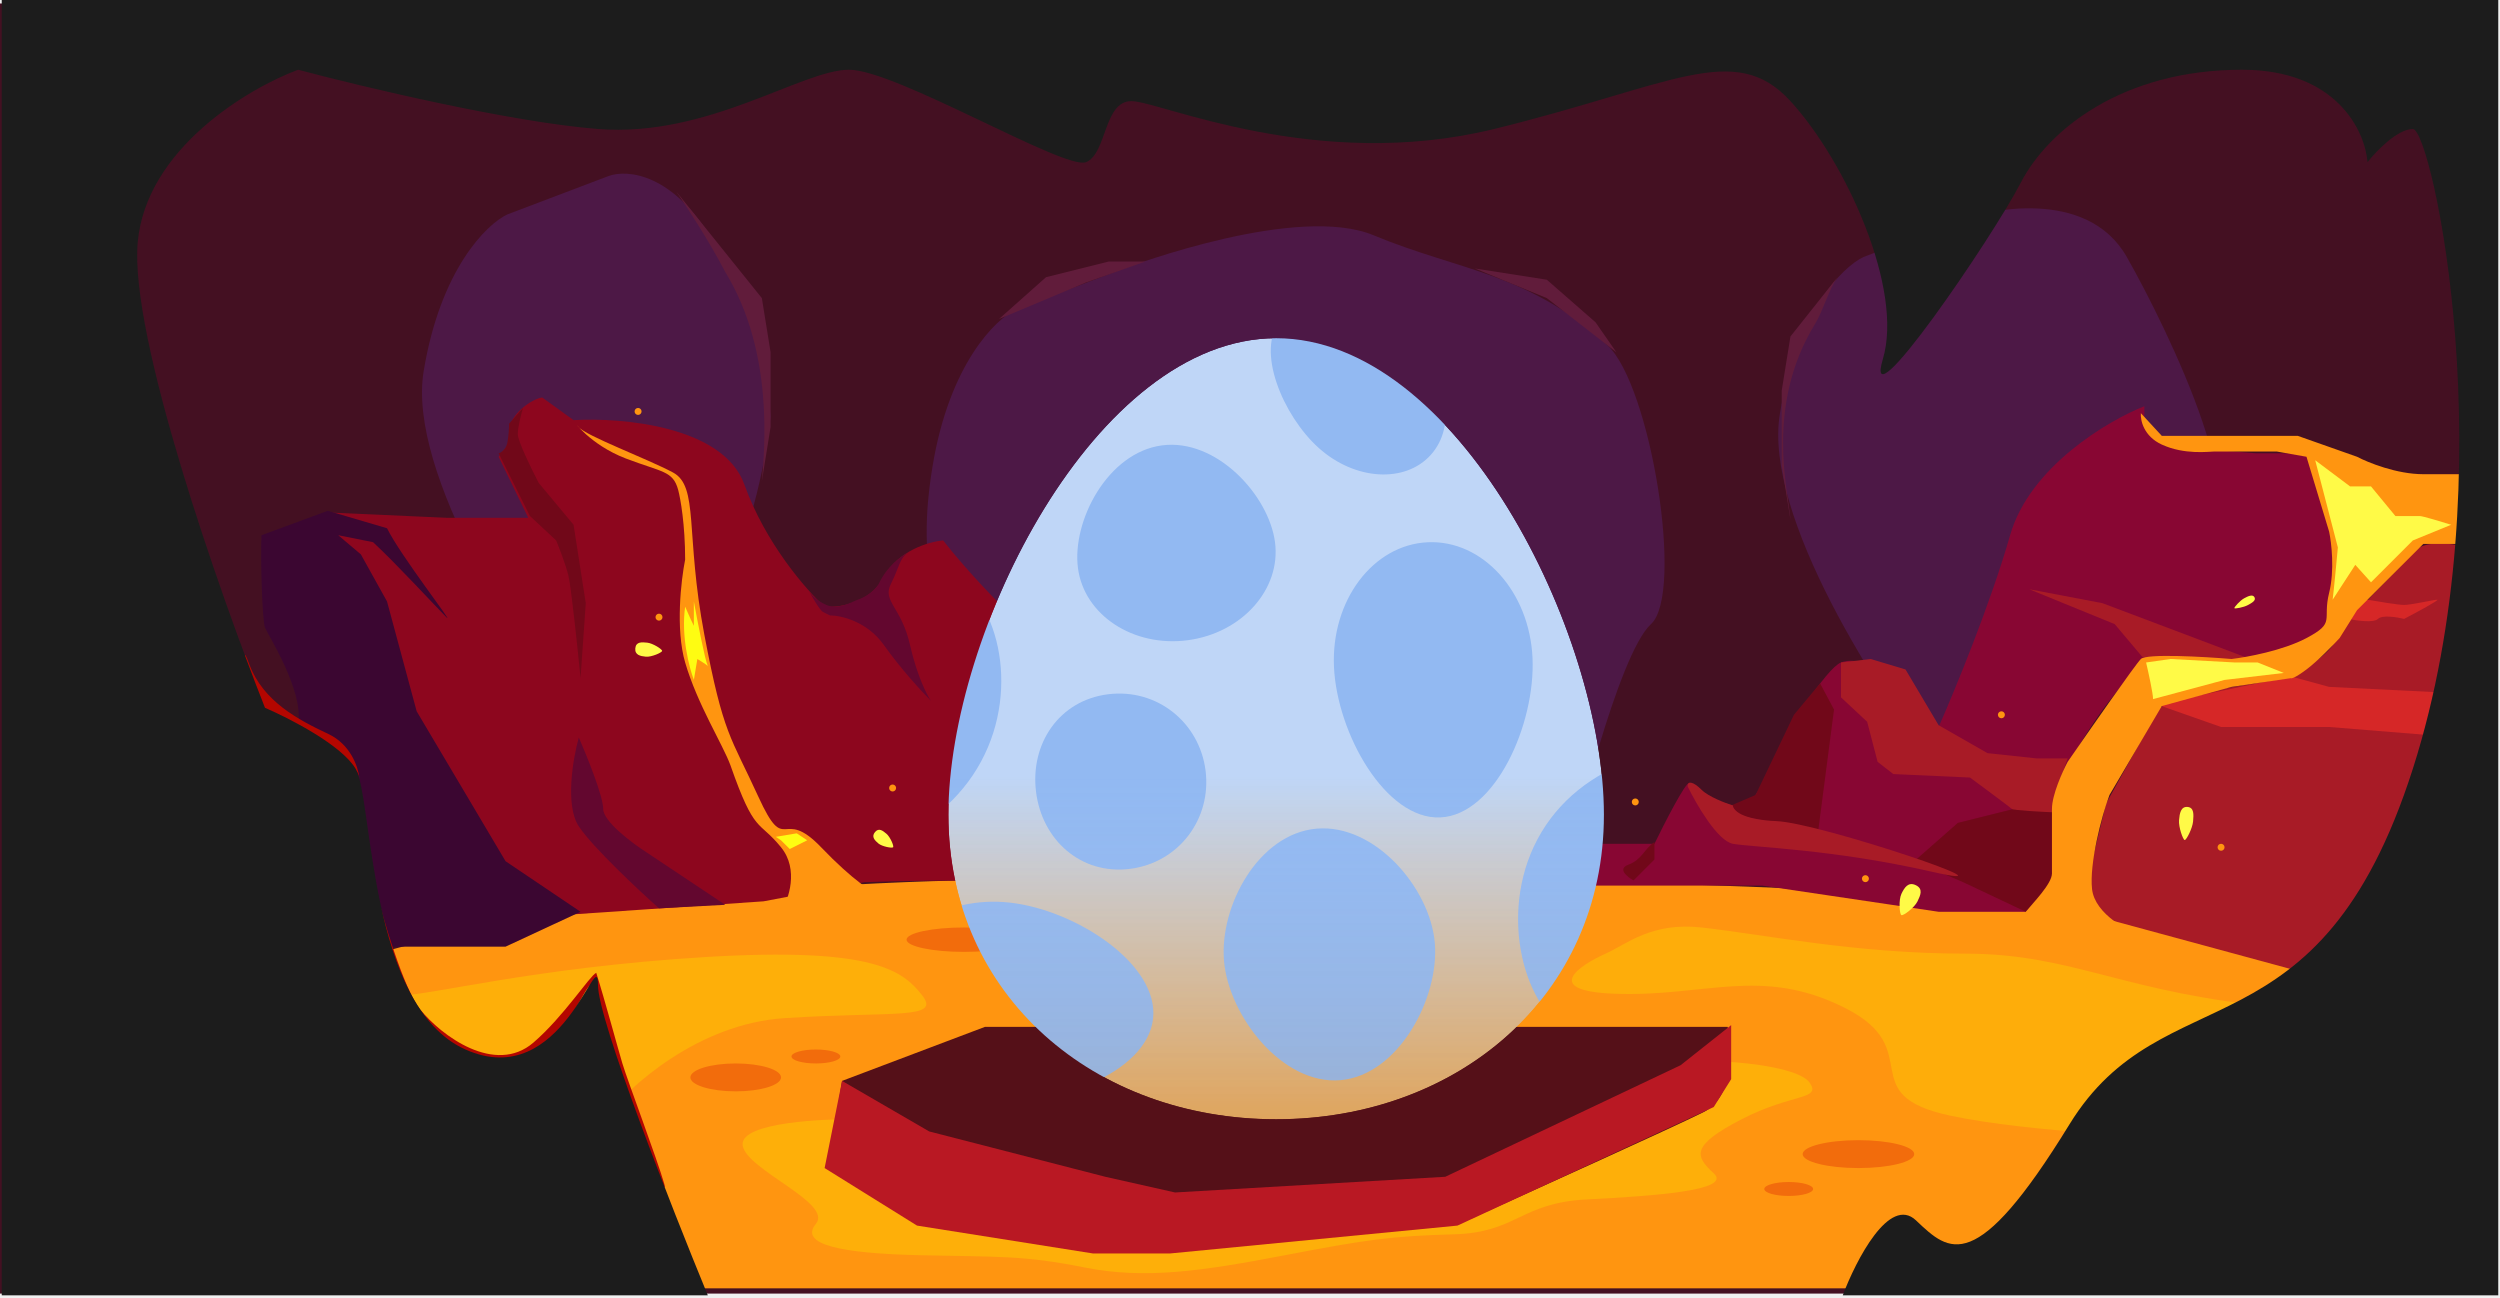
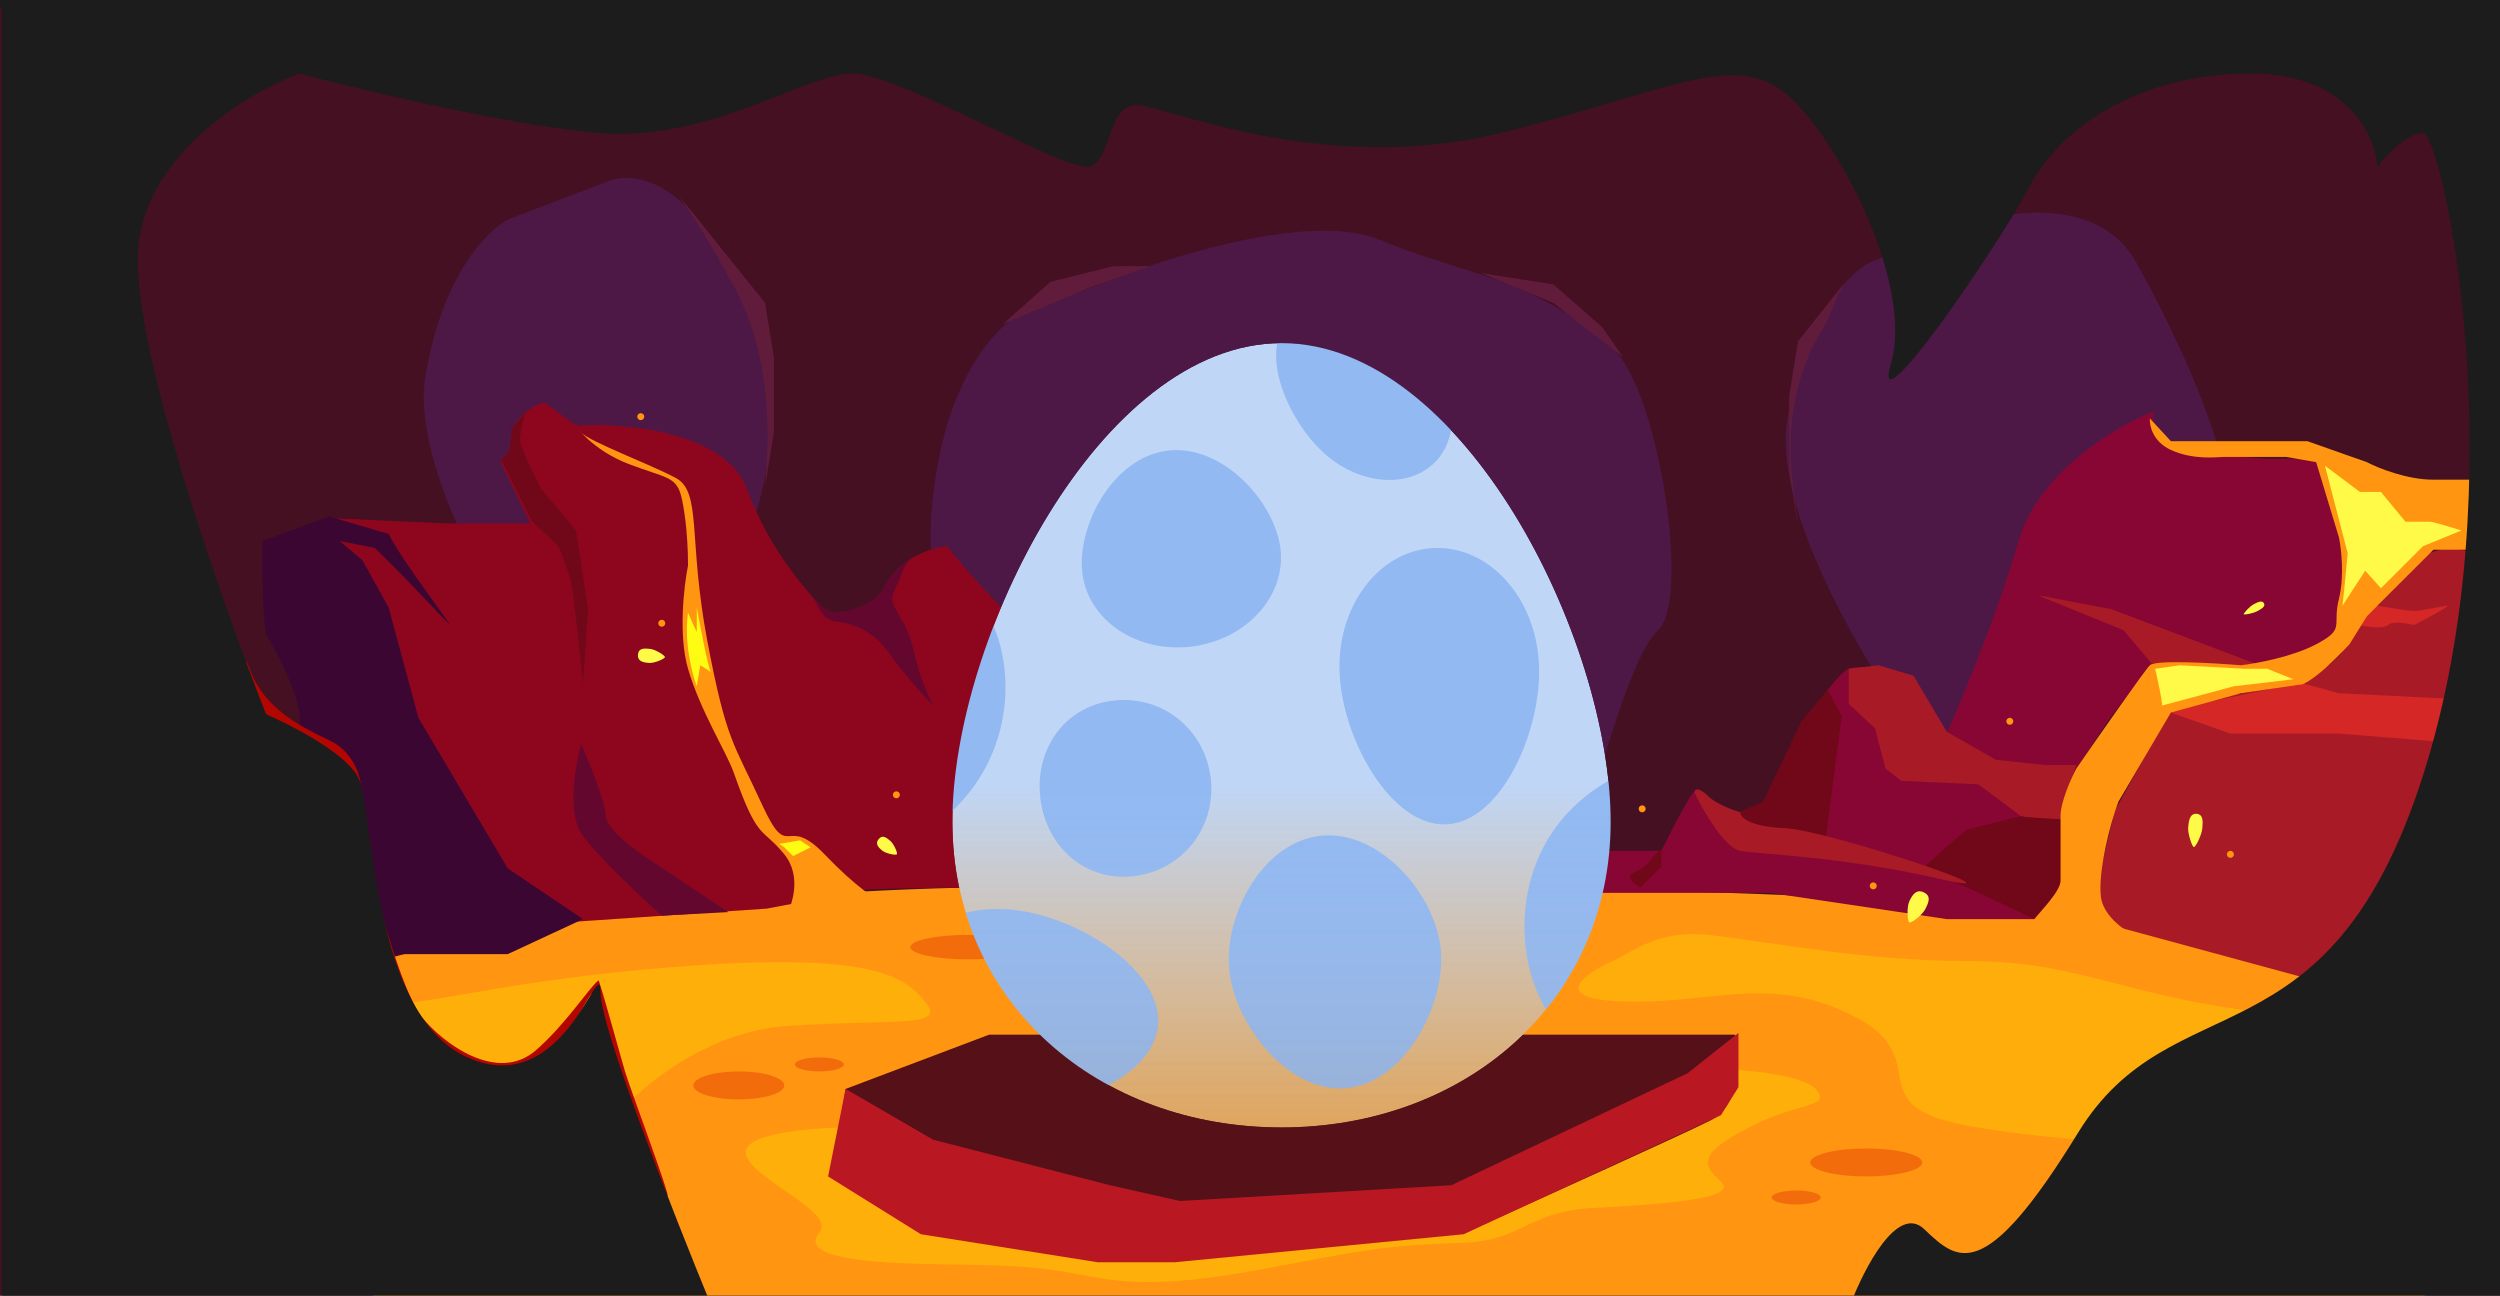
- <svg xmlns="http://www.w3.org/2000/svg" width="717" height="372" viewBox="0 0 717 372" fill="none">
-   <rect width="716.09" height="370" transform="translate(0 1)" fill="#441022" />
-   <path d="M275.5 252.5C189.1 254.5 126.833 267.667 106.5 274V369.5H692.5V286.5C686.333 282.333 662.6 271.9 617 263.5C560 253 383.5 250 275.5 252.5Z" fill="#FF9510" />
-   <ellipse cx="276.5" cy="269.5" rx="16.5" ry="3.5" fill="#F26C0C" />
-   <path d="M225 292C200.2 293.6 180.333 311.667 173.5 320.5C155.667 317.334 119.7 310.8 118.5 310C117 309 105.5 285.5 114.5 285.5C123.5 285.5 153 277.5 202 274.5C251 271.5 259 278.5 264.5 285.5C270 292.5 256 290 225 292Z" fill="#FEAF09" />
-   <path d="M213 328.5C212 321.5 239 321 242.5 321V328.5C255.333 332.833 283.1 342 291.5 344C299.9 346 358 347.167 386 347.5L495 304.5C501.834 304.833 516.2 306.5 519 310.5C522.5 315.5 514 313.5 499.5 321C485 328.5 486 331.5 491.5 336.5C497 341.5 474 343 455 344C436 345 435 353.5 417 354C399 354.5 392 355.5 368.5 360C345 364.5 328.5 367 311 363.5C293.5 360 286.5 360.5 264 360C241.5 359.5 229 357 234 351C239 345 214 335.5 213 328.5Z" fill="#FEAF09" />
-   <path d="M320.466 77.699C325.799 75.699 372.335 58.479 394 67.498C418.5 77.698 438.5 78.199 461 99C473.44 110.501 483.1 170.2 473.5 179C463.9 187.8 451 242 451 242L398.849 230.812C366.075 226.806 325.427 221.815 299.5 209.5C259.116 190.317 265.246 147.2 267.466 133.698C272.266 104.499 285.466 91.532 291.466 88.698L320.466 77.699Z" fill="#4D1846" />
-   <path d="M241.5 310L282.5 294.5H440.5H495.5C496.833 300.833 497.3 314.6 488.5 319C479.7 323.4 438.167 342.167 418.5 351C393.667 353.667 340.4 359 326 359C311.6 359 278.333 353.667 263.5 351L237.5 335L241.5 310Z" fill="#551018" />
-   <path d="M666.5 280.5L596.5 261.5L604 230.5C608 223.333 616.5 208 618.5 204C620.5 200 642.667 196.333 653.5 195C657.833 193.5 667.2 189.1 670 183.5C673.5 176.5 687 164.5 692 158.5C696 153.7 707.333 156.5 712.5 158.5L697 240L666.5 280.5Z" fill="#A81B26" />
-   <path d="M205 70.001C193.4 49.601 179.833 48.501 174.5 50.501L145.5 61.5C139.5 64.334 126.3 77.3 121.5 106.5C116.7 135.699 150.167 187.333 167.5 209.5C176 199.333 195.4 176.8 205 168C214.6 159.2 219.667 132 221 119.5C220.5 111.5 216.6 90.401 205 70.001Z" fill="#4D1846" />
-   <path d="M609.966 73.701C598.366 53.301 568.799 60.701 563.466 62.701L534.466 73.7C528.466 76.534 515.266 89.501 510.466 118.7C505.666 147.9 539.133 199.533 556.466 221.7C564.966 211.534 584.366 189 593.966 180.2C603.566 171.4 626.667 165 628 152.5C650.034 152.5 621.566 94.101 609.966 73.701Z" fill="#4D1846" />
-   <path d="M576.5 153.5C582.1 133.9 604.5 120.667 615 116.5V122L621 128L647 130H661.5L670 153.5V183L647 190H615C612 192.5 604.1 200.7 596.5 213.5C588.9 226.3 590 250.833 591.5 261.5H556L505.5 254H450V242H474.5C477.333 236.167 483.3 224.5 484.5 224.5C486 224.5 499 239.5 505.5 224.5C512 209.5 524 191.5 528 190C537.393 186.478 553.167 202.667 556 208.5C560.5 198.333 570.9 173.1 576.5 153.5Z" fill="#880633" />
-   <path d="M194 55C196.667 58.833 203.2 68.8 208 78C222.311 101.374 219.139 129.906 218.5 138L221 122.5V101L218.5 85.5L194 55Z" fill="#611C3B" />
-   <path d="M527 79.5C524.333 83.333 522.948 89 520.5 93C506.189 116.374 512.861 140.905 513.5 148.999L511 133.499V111.999L513.5 96.499L527 79.5Z" fill="#611C3B" />
-   <path d="M300 79.5L286.5 91.5L311.5 81L328.5 75H318L300 79.5Z" fill="#611C3B" />
-   <path d="M443.631 80.227L423 77L443.631 85.5L463.597 101.057L457.602 92.436L443.631 80.227Z" fill="#611C3B" />
-   <path d="M213.5 139C207.5 122.2 178.333 119.667 164.5 120.5L155.5 114C152.833 114.333 146 118.56 146 124C146 128 145.667 127.5 143 131L151.5 148.5H128L94.5 147C102 158 92.6 182.2 101 195C109.4 207.8 144.5 257 160.5 262.5L219 258.5L248 253C257.333 252.667 277.3 252.2 282.5 253C287.7 253.8 300.333 257 306 258.5C303.333 233.833 295.9 182.4 287.5 174C279.1 165.6 272.667 157.833 270.5 155C266.5 155.333 257.5 157.9 253.5 165.5C249.5 173.1 240.5 174.333 236.5 174C231.333 169.333 219.5 155.8 213.5 139Z" fill="#8D061E" />
-   <path d="M128 177C130.761 179.761 114.833 159.333 111 151.5L94 146.5L75 153.5C74.667 159.833 75.2 178 76 180C76.8 182 87.167 198.167 85.5 207.5L111 271.5H130H145L166.5 261.5L145 247L119.5 204L111 172.5L103.5 159L97 153.5L107 155.5C113.833 161.833 125 174 128 177Z" fill="#3B0631" />
-   <path d="M266.5 324.5L241.5 310L236.5 335L263 351.5L313.5 359.5H335.5L418 351.5L491.5 317.5L496.5 309.5V294L482 305.5L414.5 337.5L337 342L317 337.5L266.5 324.5Z" fill="#B91823" />
-   <path d="M224 242.999C217.5 234.999 216.5 239.499 209.5 219.499C207.299 213.498 200 202 196.5 190C193.7 180.4 195.333 166.333 196.5 160.5C196.5 150.5 195.166 143 194.5 140.5C193 135 190 135.499 179.5 131.499C169 127.499 164 119.999 166 122.499C168 124.999 185.5 131.499 193 135.499C200.5 139.499 196.5 152.999 202 181.999C207.5 210.999 209.5 210.999 217.5 228.499C225.5 245.999 224 230.999 235.5 242.999C244.7 252.599 250.333 255.999 252 256.499L224 261.499C226.167 257.999 229.2 249.399 224 242.999Z" fill="#FF9510" />
-   <mask id="mask0_4058_28166" style="mask-type:alpha" maskUnits="userSpaceOnUse" x="272" y="97" width="188" height="224">
-     <path d="M460 233.654C460 285.784 417.915 321 366 321C314.085 321 272 285.784 272 233.654C272 181.524 314.085 97 366 97C417.915 97 460 181.524 460 233.654Z" fill="url(#paint0_linear_4058_28166)" />
-   </mask>
-   <g mask="url(#mask0_4058_28166)">
-     <path d="M460 233.654C460 285.784 417.915 321 366 321C314.085 321 272 285.784 272 233.654C272 181.524 314.085 97 366 97C417.915 97 460 181.524 460 233.654Z" fill="url(#paint1_linear_4058_28166)" />
-     <path d="M439.525 188.672C440.401 207.706 428.824 233.711 413.101 234.435C397.377 235.158 383.461 210.325 382.586 191.292C381.71 172.258 393.746 156.242 409.47 155.518C425.193 154.795 438.65 169.638 439.525 188.672Z" fill="#92B9F2" />
-     <path d="M289.681 258.874C308.614 261.013 332.467 276.548 330.7 292.189C328.933 307.83 302.215 317.652 283.282 315.513C264.349 313.375 250.432 298.961 252.199 283.321C253.966 267.68 270.747 256.735 289.681 258.874Z" fill="#92B9F2" />
-     <path d="M309.161 162.947C307.38 149.469 317.65 129.797 333.254 127.734C348.858 125.672 363.888 141.999 365.67 155.477C367.452 168.955 356.246 181.553 340.642 183.616C325.037 185.679 310.943 176.425 309.161 162.947Z" fill="#92B9F2" />
-     <path d="M378.244 128.504C367.864 119.212 359.972 100.13 367.339 91.901C374.705 83.671 394.541 89.41 404.922 98.702C415.303 107.994 417.746 122.199 410.379 130.428C403.013 138.658 388.625 137.797 378.244 128.504Z" fill="#92B9F2" />
-     <path d="M411.505 270.405C412.86 286.155 401.137 308.354 384.442 309.791C367.748 311.228 352.403 291.359 351.048 275.609C349.692 259.86 360.924 239.091 377.619 237.654C394.313 236.217 410.149 254.656 411.505 270.405Z" fill="#92B9F2" />
-     <path d="M448.639 294.985C435.52 286.165 429.347 257.51 443.343 236.693C457.339 215.875 486.206 210.779 499.324 219.599C512.443 228.42 517.98 255.543 503.984 276.36C489.988 297.178 461.758 303.806 448.639 294.985Z" fill="#92B9F2" />
-     <path d="M223.639 240.985C210.52 232.165 204.347 203.51 218.343 182.693C232.339 161.875 261.206 156.779 274.324 165.599C287.443 174.42 292.98 201.543 278.984 222.36C264.988 243.178 236.758 249.806 223.639 240.985Z" fill="#92B9F2" />
-     <path d="M317.786 199.115C331.822 197.354 344.025 207.209 345.76 221.036C347.495 234.863 338.104 247.426 324.068 249.188C310.032 250.949 298.876 240.963 297.141 227.136C295.406 213.309 303.75 200.877 317.786 199.115Z" fill="#92B9F2" />
+ <svg xmlns="http://www.w3.org/2000/svg" width="714" height="370" viewBox="0 0 714 370" fill="none">
+   <g clip-path="url(#clip0_54_17566)">
+     <rect width="714" height="370" fill="#1C1C1C" />
+     <g clip-path="url(#clip1_54_17566)">
+       <rect width="716.09" height="370" transform="translate(0 2)" fill="#441022" />
+       <path d="M275.5 253.5C189.1 255.5 126.833 268.667 106.5 275V370.5H692.5V287.5C686.333 283.333 662.6 272.9 617 264.5C560 254 383.5 251 275.5 253.5Z" fill="#FF9510" />
+       <ellipse cx="276.5" cy="270.5" rx="16.5" ry="3.5" fill="#F26C0C" />
+       <path d="M225 293C200.2 294.6 180.334 312.667 173.5 321.5C155.667 318.334 119.7 311.8 118.5 311C117 310 105.5 286.5 114.5 286.5C123.5 286.5 153 278.5 202 275.5C251 272.5 259 279.5 264.5 286.5C270 293.5 256 291 225 293Z" fill="#FEAF09" />
+       <path d="M213 329.5C212 322.5 239 322 242.5 322V329.5C255.333 333.833 283.1 343 291.5 345C299.9 347 358 348.167 386 348.5L495 305.5C501.833 305.833 516.2 307.5 519 311.5C522.5 316.5 514 314.5 499.5 322C485 329.5 486 332.5 491.5 337.5C497 342.5 474 344 455 345C436 346 435 354.5 417 355C399 355.5 392 356.5 368.5 361C345 365.5 328.5 368 311 364.5C293.5 361 286.5 361.5 264 361C241.5 360.5 229 358 234 352C239 346 214 336.5 213 329.5Z" fill="#FEAF09" />
+       <path d="M320.466 78.699C325.8 76.699 372.336 59.479 394 68.498C418.5 78.698 438.5 79.199 461 100C473.44 111.501 483.1 171.2 473.5 180C463.9 188.8 451.001 243 451.001 243L398.85 231.812C366.075 227.806 325.428 222.815 299.501 210.5C259.117 191.317 265.247 148.2 267.466 134.698C272.266 105.499 285.466 92.532 291.466 89.698L320.466 78.699Z" fill="#4D1846" />
+       <path d="M241.5 311L282.5 295.5H440.5H495.5C496.833 301.833 497.3 315.6 488.5 320C479.7 324.4 438.167 343.167 418.5 352C393.667 354.667 340.4 360 326 360C311.6 360 278.333 354.667 263.5 352L237.5 336L241.5 311Z" fill="#551018" />
+       <path d="M666.5 281.5L596.5 262.5L604 231.5C608 224.333 616.5 209 618.5 205C620.5 201 642.667 197.333 653.5 196C657.833 194.5 667.2 190.1 670 184.5C673.5 177.5 687 165.5 692 159.5C696 154.7 707.333 157.5 712.5 159.5L697 241L666.5 281.5Z" fill="#A81B26" />
+       <path d="M205 71.001C193.4 50.601 179.833 49.501 174.5 51.501L145.5 62.5C139.5 65.334 126.3 78.3 121.5 107.5C116.7 136.699 150.167 188.333 167.5 210.5C176 200.333 195.4 177.8 205 169C214.6 160.2 219.667 133 221 120.5C220.5 112.5 216.6 91.401 205 71.001Z" fill="#4D1846" />
+       <path d="M609.966 74.701C598.366 54.301 568.799 61.701 563.466 63.701L534.466 74.7C528.466 77.534 515.266 90.501 510.466 119.7C505.666 148.9 539.133 200.533 556.466 222.7C564.966 212.534 584.366 190 593.966 181.2C603.566 172.4 626.667 166 628 153.5C650.034 153.5 621.566 95.101 609.966 74.701Z" fill="#4D1846" />
+       <path d="M576.5 154.5C582.1 134.9 604.5 121.667 615 117.5V123L621 129L647 131H661.5L670 154.5V184L647 191H615C612 193.5 604.1 201.7 596.5 214.5C588.9 227.3 590 251.833 591.5 262.5H556L505.5 255H450V243H474.5C477.333 237.167 483.3 225.5 484.5 225.5C486 225.5 499 240.5 505.5 225.5C512 210.5 524 192.5 528 191C537.393 187.478 553.167 203.667 556 209.5C560.5 199.333 570.9 174.1 576.5 154.5Z" fill="#880633" />
+       <path d="M194 56C196.667 59.833 203.2 69.8 208 79C222.311 102.374 219.139 130.906 218.5 139L221 123.5V102L218.5 86.5L194 56Z" fill="#611C3B" />
+       <path d="M527 80.5C524.333 84.333 522.949 90 520.5 94C506.189 117.374 512.861 141.905 513.5 149.999L511 134.499V112.999L513.5 97.499L527 80.5Z" fill="#611C3B" />
+       <path d="M300 80.5L286.5 92.5L311.5 82L328.5 76H318L300 80.5Z" fill="#611C3B" />
+       <path d="M443.631 81.227L423 78L443.631 86.5L463.597 102.057L457.602 93.436L443.631 81.227Z" fill="#611C3B" />
+       <path d="M213.5 140C207.5 123.2 178.333 120.667 164.5 121.5L155.5 115C152.833 115.333 146 119.56 146 125C146 129 145.667 128.5 143 132L151.5 149.5H128L94.5 148C102 159 92.6 183.2 101 196C109.4 208.8 144.5 258 160.5 263.5L219 259.5L248 254C257.333 253.667 277.3 253.2 282.5 254C287.7 254.8 300.333 258 306 259.5C303.333 234.833 295.9 183.4 287.5 175C279.1 166.6 272.667 158.833 270.5 156C266.5 156.333 257.5 158.9 253.5 166.5C249.5 174.1 240.5 175.333 236.5 175C231.333 170.333 219.5 156.8 213.5 140Z" fill="#8D061E" />
+       <path d="M128 178C130.761 180.761 114.833 160.333 111 152.5L94 147.5L75 154.5C74.667 160.833 75.2 179 76 181C76.8 183 87.167 199.167 85.5 208.5L111 272.5H130H145L166.5 262.5L145 248L119.5 205L111 173.5L103.5 160L97 154.5L107 156.5C113.833 162.833 125 175 128 178Z" fill="#3B0631" />
+       <path d="M266.5 325.5L241.5 311L236.5 336L263 352.5L313.5 360.5H335.5L418 352.5L491.5 318.5L496.5 310.5V295L482 306.5L414.5 338.5L337 343L317 338.5L266.5 325.5Z" fill="#B91823" />
+       <path d="M224 243.999C217.5 235.999 216.5 240.499 209.5 220.499C207.3 214.498 200 203 196.5 191C193.7 181.4 195.333 167.333 196.5 161.5C196.5 151.5 195.167 144 194.5 141.5C193 136 190 136.499 179.5 132.499C169 128.499 164 120.999 166 123.499C168 125.999 185.5 132.499 193 136.499C200.5 140.499 196.5 153.999 202 182.999C207.5 211.999 209.5 211.999 217.5 229.499C225.5 246.999 224 231.999 235.5 243.999C244.7 253.599 250.334 256.999 252 257.499L224 262.499C226.167 258.999 229.2 250.399 224 243.999Z" fill="#FF9510" />
+       <mask id="mask0_54_17566" style="mask-type:alpha" maskUnits="userSpaceOnUse" x="272" y="98" width="188" height="224">
+         <path d="M460 234.654C460 286.784 417.915 322 366 322C314.085 322 272 286.784 272 234.654C272 182.524 314.085 98 366 98C417.915 98 460 182.524 460 234.654Z" fill="url(#paint0_linear_54_17566)" />
+       </mask>
+       <g mask="url(#mask0_54_17566)">
+         <path d="M460 234.654C460 286.784 417.915 322 366 322C314.085 322 272 286.784 272 234.654C272 182.524 314.085 98 366 98C417.915 98 460 182.524 460 234.654Z" fill="url(#paint1_linear_54_17566)" />
+         <path d="M439.525 189.672C440.401 208.706 428.824 234.711 413.101 235.435C397.377 236.158 383.461 211.325 382.586 192.292C381.71 173.258 393.746 157.242 409.47 156.518C425.193 155.795 438.65 170.638 439.525 189.672Z" fill="#92B9F2" />
+         <path d="M289.681 259.874C308.614 262.013 332.467 277.548 330.7 293.189C328.933 308.83 302.215 318.652 283.282 316.513C264.349 314.375 250.432 299.961 252.199 284.321C253.966 268.68 270.747 257.735 289.681 259.874Z" fill="#92B9F2" />
+         <path d="M309.162 163.947C307.38 150.469 317.65 130.797 333.255 128.734C348.859 126.672 363.888 142.999 365.67 156.477C367.452 169.955 356.247 182.553 340.642 184.616C325.038 186.679 310.944 177.425 309.162 163.947Z" fill="#92B9F2" />
+         <path d="M378.244 129.504C367.863 120.212 359.972 101.13 367.338 92.901C374.705 84.671 394.541 90.41 404.922 99.702C415.302 108.994 417.746 123.199 410.379 131.428C403.012 139.658 388.625 138.797 378.244 129.504Z" fill="#92B9F2" />
+         <path d="M411.505 271.405C412.86 287.155 401.137 309.354 384.442 310.791C367.748 312.228 352.403 292.359 351.048 276.609C349.692 260.86 360.924 240.091 377.619 238.654C394.313 237.217 410.149 255.656 411.505 271.405Z" fill="#92B9F2" />
+         <path d="M448.639 295.985C435.52 287.165 429.347 258.51 443.343 237.693C457.339 216.875 486.206 211.779 499.324 220.599C512.443 229.42 517.98 256.543 503.984 277.36C489.988 298.178 461.758 304.806 448.639 295.985Z" fill="#92B9F2" />
+         <path d="M223.639 241.985C210.52 233.165 204.347 204.51 218.343 183.693C232.339 162.875 261.206 157.779 274.324 166.599C287.443 175.42 292.98 202.543 278.984 223.36C264.988 244.178 236.758 250.806 223.639 241.985Z" fill="#92B9F2" />
+         <path d="M317.785 200.115C331.821 198.354 344.025 208.209 345.76 222.036C347.495 235.863 338.104 248.426 324.068 250.188C310.032 251.949 298.876 241.963 297.141 228.136C295.406 214.309 303.75 201.877 317.785 200.115Z" fill="#92B9F2" />
+       </g>
+       <path d="M460 234.654C460 286.784 417.915 322 366 322C314.085 322 272 286.784 272 234.654C272 182.524 314.085 98 366 98C417.915 98 460 182.524 460 234.654Z" fill="url(#paint2_linear_54_17566)" style="mix-blend-mode:plus-lighter" />
+       <path d="M166 238C162 232 164.333 218.5 166 212.5C168.333 217.833 173 229.4 173 233C173 236.6 181.333 242.833 185.5 245.5L208 260.5L189 261.5C183.167 256.333 170 244 166 238Z" fill="#63072F" />
+       <path d="M163 166C163.8 169.2 165.667 187 166.5 195.5L168 174L164.5 151.5L154.5 139.5C152.5 135.667 148.5 127.5 148.5 125.5C148.5 123.5 149.5 119.667 150 118L146 122.5C146 123.5 145.9 126 145.5 128C145.1 130 143.667 130.833 143 131L152 149L159.5 156C160.333 158 162.2 162.8 163 166Z" fill="#710819" />
+       <path d="M178.5 306C177.3 302 173.333 287.333 171 280C169 281 161.8 292.4 153 300C142 309.5 126.5 298 120.5 290.5C115.7 284.5 109.833 264.333 107.5 255L114 287.5C117.667 293.667 132.435 315.032 147.5 307.5C164.5 299 168.211 280.422 170 284C171 286 175 310 176 312C177 314 192.5 347.5 190.5 340.5C188.5 333.5 180 311 178.5 306Z" fill="#B40600" />
+       <path d="M103.187 225.013C103.173 224.748 103.147 224.456 103.105 224.141C102.068 218.716 91.563 215.889 89.187 213.513C87.187 211.513 79.354 209.013 75.687 208.013C72.521 200.513 68 181.999 71.499 191.499C75.444 202.209 85.687 207.513 94.187 211.513C100.42 214.446 102.648 220.682 103.105 224.141C103.159 224.424 103.187 224.715 103.187 225.013Z" fill="#B40600" />
+       <path d="M253.5 186C248.7 179.2 241.167 177.5 238 177.5L236 176.5C235.2 176.1 233 172.333 232 170.5C232.5 171.333 234.2 173.3 237 174.5C240.5 176 244.5 173.5 246 173C247.5 172.5 250.5 171 252 168.5C254.4 163.3 258.667 160.333 260.5 159.5C258 161 258 163.5 255.5 168.5C253 173.5 258.5 175 261 186C263 194.8 265.833 200.333 267 202C264.5 199.5 258.3 192.8 253.5 186Z" fill="#63072F" />
+       <path d="M467 249C471 247.5 471.5 244.5 474.5 242.5V247.5L468.5 253.5C466.667 252.5 463.8 250.2 467 249Z" fill="#710819" />
+       <path d="M561.5 237L549 248L563 254L581 262.5L591 254L589.5 233H577.5L561.5 237Z" fill="#710819" />
+       <path d="M526 204.5L521.5 239L512 237.5L499 235L496.5 232L503.5 229L514.5 206L522 197L526 204.5Z" fill="#710819" />
+       <path d="M497 243C492.6 242.2 486.5 231.667 484 226.5C484 225 485.5 225 488 227.5C490 229.5 494.833 231.334 497 232C497 233.334 499.5 236.1 509.5 236.5C522 237 582.5 257.5 554 251C525.5 244.5 502.5 244 497 243Z" fill="#A81B26" />
+       <path d="M536.5 190L528 191V201L535.5 208L538.5 219.5L543 223L565 224C568.833 226.833 576.6 232.6 577 233C577.4 233.4 585.5 233.833 589.5 234V228.5L593 218.5H584L570 217L556 209L546.5 193L536.5 190Z" fill="#A81B26" />
+       <path d="M637 209.5L618.5 203L657 195L668 198L708.5 200L705 212.5L668 209.5H637Z" fill="#D62727" />
+       <path d="M606.5 180L614.5 189.5L648 191L629.5 184L603 174L582 170L606.5 180Z" fill="#A81B26" />
+       <path d="M682 178.5C680.8 179.7 675.833 179 673.5 178.5L676.5 173H679C681.833 173.5 687.9 174.5 689.5 174.5C691.5 174.5 698 173 699 173C699.8 173 693 176.667 689.5 178.5C687.5 178 683.2 177.3 682 178.5Z" fill="#D62727" />
+       <path d="M620 128.5C614.8 126.1 613.833 121.5 614 119.5L620 126H626.5H659L676 132C679.167 133.667 687.4 137 695 137H711.5V146.5L705.5 157H695L687.5 164.5L676 176L671 184C669.167 186 664.7 190.6 661.5 193C658.3 195.4 657.167 195.667 657 195.5L640 198L620 203.5L605 229C602.667 235.167 599.2 248.8 600 256C600.8 263.2 610.667 268.5 616 270C603.667 268.333 579.4 264.5 581 262.5C583 260 588.5 254.5 588.5 251.5V233C588.5 229 591.5 222.333 593 219.5C599.334 210.333 612.4 191.6 614 190C615.6 188.4 632 189.333 640 190C644.334 189.5 654.7 187.6 661.5 184C670 179.5 666 179 668 171C669.6 164.6 668.667 156.667 668 153.5L661.5 132L653 130.5H635C633.5 130.5 626.5 131.5 620 128.5Z" fill="#FF9510" />
+       <path d="M615.5 191C616.167 193.833 617.5 199.9 617.5 201.5L638 196L655 194L647.5 191H641L622.5 190L615.5 191Z" fill="#FFFA47" />
+       <path d="M226.5 244.5L224 242L222.5 241L228.5 240L231.5 242L226.5 244.5Z" fill="#FEFC12" />
+       <path d="M670.5 158C670.167 161.667 669.4 169.8 669 173L675.5 163L680 168L692 156L703 151.5C700.333 150.667 694.8 149 694 149H687L680 140.5H674L664 133L670.5 158Z" fill="#FFFA47" />
+       <path d="M196.5 175C195.3 183.4 197.667 192.5 199 196L200 190C200.833 190.5 202.6 191.6 203 192C202.2 190.4 200 179 199 173.5V180.5C198.667 179.833 197.7 177.8 196.5 175Z" fill="#FEFC12" />
+       <path d="M463 286.001C442.2 285.201 452.666 278.001 460.5 274.501C466.5 271.818 473.6 265.401 488 267.001C506 269.001 532 274.501 563.5 274.501C595 274.501 609 286.001 654.5 290.001C690.9 293.201 658 316.334 637 327.501C620.667 327.334 582.3 325.801 559.5 321.001C531 315.001 553 302.001 529 290.001C505 278.001 489 287.001 463 286.001Z" fill="#FEAD0A" />
+       <path d="M39.5 70.5C37.1 97.3 62.833 170.667 76 204C83 207 98 214.7 102 221.5C107 230 105.5 289.5 133.5 302C161.5 314.5 171.5 271 171.5 283.5C171.5 293.5 192.5 347 203 372.5H0.5V1H716.5V372.5H528.5C532.333 362.333 541.9 343.8 549.5 351L549.66 351.151C559.085 360.083 566.652 367.253 593.5 323.5C620.5 279.5 665 306 692 221.5C719 137 697.5 38 692 38C687.6 38 681.5 44.333 679 47.5C678.333 38.667 670.2 21 643 21C609 21 587.5 38 579.5 53.5C571.5 69 534 124 540 104C546 84 529.5 47.5 513.5 30C497.5 12.5 479.5 25.5 428.5 38C377.5 50.5 332.5 30 324.5 30C316.5 30 317.5 45 311.5 47.5C305.5 50 257 21 243.5 21C230 21 203 40.5 171.5 38C146.3 36 103.667 25.833 85.5 21C71.166 26.333 41.9 43.7 39.5 70.5Z" fill="#1C1C1C" />
+       <ellipse cx="533" cy="332" rx="16" ry="4" fill="#F26C0C" />
+       <ellipse cx="513" cy="342" rx="7" ry="2" fill="#F26C0C" />
+       <ellipse cx="234" cy="304" rx="7" ry="2" fill="#F26C0C" />
+       <ellipse cx="211" cy="310" rx="13" ry="4" fill="#F26C0C" />
+       <path d="M549.922 259.546C549.077 261.29 545.873 263.72 545.316 263.45C544.759 263.181 544.494 259.072 545.338 257.327C546.183 255.582 547.266 253.811 549.466 254.876C551.667 255.942 550.766 257.801 549.922 259.546Z" fill="#FFFA47" />
+       <path d="M628.975 236.585C628.811 238.516 627.062 241.963 626.572 241.922C626.083 241.88 624.78 238.173 624.945 236.242C625.109 234.311 625.445 232.266 627.38 232.43C629.315 232.595 629.14 234.654 628.975 236.585Z" fill="#FFFA47" />
+       <path d="M185.626 185.315C187.191 185.468 189.944 187.193 189.896 187.682C189.848 188.171 186.799 189.494 185.233 189.341C183.668 189.188 182.016 188.864 182.204 186.932C182.393 184.999 184.061 185.162 185.626 185.315Z" fill="#FFFA47" />
+       <path d="M254.251 240.139C255.309 241.024 256.432 243.656 256.15 243.993C255.867 244.329 252.987 243.797 251.929 242.912C250.872 242.026 249.837 240.971 250.951 239.64C252.066 238.309 253.193 239.253 254.251 240.139Z" fill="#FFFA47" />
+       <path d="M644.672 174.548C643.498 175.186 640.948 175.665 640.82 175.428C640.691 175.191 642.438 173.234 643.611 172.597C644.785 171.959 646.079 171.357 646.587 172.294C647.096 173.231 645.845 173.91 644.672 174.548Z" fill="#FFFA47" />
+       <circle cx="1" cy="1" r="1" transform="matrix(1 0 0 -1 255 228)" fill="#FF9510" />
+       <circle cx="1" cy="1" r="1" transform="matrix(1 0 0 -1 182 120)" fill="#FF9510" />
+       <circle cx="1" cy="1" r="1" transform="matrix(1 0 0 -1 188 179)" fill="#FF9510" />
+       <circle cx="1" cy="1" r="1" transform="matrix(1 0 0 -1 636 245)" fill="#FF9510" />
+       <circle cx="1" cy="1" r="1" transform="matrix(1 0 0 -1 573 207)" fill="#FF9510" />
+       <circle cx="1" cy="1" r="1" transform="matrix(1 0 0 -1 468 232)" fill="#FF9510" />
+       <circle cx="1" cy="1" r="1" transform="matrix(1 0 0 -1 534 254)" fill="#FF9510" />
+     </g>
  </g>
-   <path d="M460 233.654C460 285.784 417.915 321 366 321C314.085 321 272 285.784 272 233.654C272 181.524 314.085 97 366 97C417.915 97 460 181.524 460 233.654Z" fill="url(#paint2_linear_4058_28166)" style="mix-blend-mode:plus-lighter" />
-   <path d="M166 237C162 231 164.333 217.5 166 211.5C168.334 216.833 173 228.4 173 232C173 235.6 181.334 241.833 185.5 244.5L208 259.5L189 260.5C183.167 255.333 170 243 166 237Z" fill="#63072F" />
-   <path d="M163 165C163.8 168.2 165.667 186 166.5 194.5L168 173L164.5 150.5L154.5 138.5C152.5 134.667 148.5 126.5 148.5 124.5C148.5 122.5 149.5 118.667 150 117L146 121.5C146 122.5 145.9 125 145.5 127C145.1 129 143.667 129.833 143 130L152 148L159.5 155C160.333 157 162.2 161.8 163 165Z" fill="#710819" />
-   <path d="M178.5 305C177.3 301 173.333 286.333 171 279C169 280 161.8 291.4 153 299C142 308.5 126.5 297 120.5 289.5C115.7 283.5 109.833 263.333 107.5 254L114 286.5C117.667 292.667 132.435 314.032 147.5 306.5C164.5 298 168.211 279.422 170 283C171 285 175 309 176 311C177 313 192.5 346.5 190.5 339.5C188.5 332.5 180 310 178.5 305Z" fill="#B40600" />
-   <path d="M103.188 224.013C103.174 223.748 103.147 223.456 103.105 223.141C102.069 217.716 91.564 214.889 89.188 212.513C87.188 210.513 79.354 208.013 75.688 207.013C72.521 199.513 68.001 180.999 71.5 190.499C75.445 201.209 85.688 206.513 94.188 210.513C100.42 213.446 102.648 219.682 103.105 223.141C103.16 223.424 103.188 223.715 103.188 224.013Z" fill="#B40600" />
-   <path d="M253.5 185C248.7 178.2 241.167 176.5 238 176.5L236 175.5C235.2 175.1 233 171.333 232 169.5C232.5 170.333 234.2 172.3 237 173.5C240.5 175 244.5 172.5 246 172C247.5 171.5 250.5 170 252 167.5C254.4 162.3 258.667 159.333 260.5 158.5C258 160 258 162.5 255.5 167.5C253 172.5 258.5 174 261 185C263 193.8 265.833 199.333 267 201C264.5 198.5 258.3 191.8 253.5 185Z" fill="#63072F" />
-   <path d="M467 248C471 246.5 471.5 243.5 474.5 241.5V246.5L468.5 252.5C466.667 251.5 463.8 249.2 467 248Z" fill="#710819" />
-   <path d="M561.5 236L549 247L563 253L581 261.5L591 253L589.5 232H577.5L561.5 236Z" fill="#710819" />
-   <path d="M526 203.5L521.5 238L512 236.5L499 234L496.5 231L503.5 228L514.5 205L522 196L526 203.5Z" fill="#710819" />
-   <path d="M497 242C492.6 241.2 486.5 230.667 484 225.5C484 224 485.5 224 488 226.5C490 228.5 494.833 230.334 497 231C497 232.334 499.5 235.1 509.5 235.5C522 236 582.5 256.5 554 250C525.5 243.5 502.5 243 497 242Z" fill="#A81B26" />
-   <path d="M536.5 189L528 190V200L535.5 207L538.5 218.5L543 222L565 223C568.833 225.833 576.6 231.6 577 232C577.4 232.4 585.5 232.833 589.5 233V227.5L593 217.5H584L570 216L556 208L546.5 192L536.5 189Z" fill="#A81B26" />
-   <path d="M637 208.5L618.5 202L657 194L668 197L708.5 199L705 211.5L668 208.5H637Z" fill="#D62727" />
-   <path d="M606.5 179L614.5 188.5L648 190L629.5 183L603 173L582 169L606.5 179Z" fill="#A81B26" />
-   <path d="M682 177.5C680.8 178.7 675.833 178 673.5 177.5L676.5 172H679C681.833 172.5 687.9 173.5 689.5 173.5C691.5 173.5 698 172 699 172C699.8 172 693 175.667 689.5 177.5C687.5 177 683.2 176.3 682 177.5Z" fill="#D62727" />
-   <path d="M620 127.5C614.8 125.1 613.833 120.5 614 118.5L620 125H626.5H659L676 131C679.167 132.667 687.4 136 695 136H711.5V145.5L705.5 156H695L687.5 163.5L676 175L671 183C669.167 185 664.7 189.6 661.5 192C658.3 194.4 657.167 194.667 657 194.5L640 197L620 202.5L605 228C602.667 234.167 599.2 247.8 600 255C600.8 262.2 610.667 267.5 616 269C603.667 267.333 579.4 263.5 581 261.5C583 259 588.5 253.5 588.5 250.5V232C588.5 228 591.5 221.333 593 218.5C599.334 209.333 612.4 190.6 614 189C615.6 187.4 632 188.333 640 189C644.334 188.5 654.7 186.6 661.5 183C670 178.5 666 178 668 170C669.6 163.6 668.667 155.667 668 152.5L661.5 131L653 129.5H635C633.5 129.5 626.5 130.5 620 127.5Z" fill="#FF9510" />
-   <path d="M615.5 190C616.167 192.833 617.5 198.9 617.5 200.5L638 195L655 193L647.5 190H641L622.5 189L615.5 190Z" fill="#FFFA47" />
-   <path d="M226.5 243.5L224 241L222.5 240L228.5 239L231.5 241L226.5 243.5Z" fill="#FEFC12" />
-   <path d="M670.5 157C670.167 160.667 669.4 168.8 669 172L675.5 162L680 167L692 155L703 150.5C700.333 149.667 694.8 148 694 148H687L680 139.5H674L664 132L670.5 157Z" fill="#FFFA47" />
-   <path d="M196.5 174C195.3 182.4 197.667 191.5 199 195L200 189C200.833 189.5 202.6 190.6 203 191C202.2 189.4 200 178 199 172.5V179.5C198.667 178.833 197.7 176.8 196.5 174Z" fill="#FEFC12" />
-   <path d="M463 285.001C442.2 284.201 452.667 277.001 460.5 273.501C466.5 270.818 473.6 264.401 488 266.001C506 268.001 532 273.501 563.5 273.501C595 273.501 609 285.001 654.5 289.001C690.9 292.201 658 315.334 637 326.501C620.667 326.334 582.3 324.801 559.5 320.001C531 314.001 553 301.001 529 289.001C505 277.001 489 286.001 463 285.001Z" fill="#FEAD0A" />
-   <path d="M39.5 69.5C37.1 96.3 62.833 169.667 76 203C83 206 98 213.7 102 220.5C107 229 105.5 288.5 133.5 301C161.5 313.5 171.5 270 171.5 282.5C171.5 292.5 192.5 346 203 371.5H0.5V0H716.5V371.5H528.5C532.334 361.333 541.9 342.8 549.5 350L549.66 350.151C559.085 359.083 566.652 366.253 593.5 322.5C620.5 278.5 665 305 692 220.5C719 136 697.5 37 692 37C687.6 37 681.5 43.333 679 46.5C678.334 37.667 670.2 20 643 20C609 20 587.5 37 579.5 52.5C571.5 68 534 123 540 103C546 83 529.5 46.5 513.5 29C497.5 11.5 479.5 24.5 428.5 37C377.5 49.5 332.5 29 324.5 29C316.5 29 317.5 44 311.5 46.5C305.5 49 257 20 243.5 20C230 20 203 39.5 171.5 37C146.3 35 103.667 24.833 85.5 20C71.167 25.333 41.9 42.7 39.5 69.5Z" fill="#1C1C1C" />
-   <ellipse cx="533" cy="331" rx="16" ry="4" fill="#F26C0C" />
-   <ellipse cx="513" cy="341" rx="7" ry="2" fill="#F26C0C" />
-   <ellipse cx="234" cy="303" rx="7" ry="2" fill="#F26C0C" />
-   <ellipse cx="211" cy="309" rx="13" ry="4" fill="#F26C0C" />
-   <path d="M549.922 258.546C549.077 260.29 545.873 262.72 545.316 262.45C544.759 262.181 544.494 258.072 545.338 256.327C546.183 254.582 547.266 252.811 549.466 253.876C551.667 254.942 550.766 256.801 549.922 258.546Z" fill="#FFFA47" />
-   <path d="M628.975 235.585C628.811 237.516 627.062 240.963 626.572 240.922C626.083 240.88 624.78 237.173 624.945 235.242C625.109 233.311 625.445 231.266 627.38 231.43C629.315 231.595 629.14 233.654 628.975 235.585Z" fill="#FFFA47" />
-   <path d="M185.626 184.315C187.191 184.468 189.944 186.193 189.896 186.682C189.848 187.171 186.799 188.494 185.233 188.341C183.668 188.188 182.016 187.864 182.204 185.932C182.393 183.999 184.061 184.162 185.626 184.315Z" fill="#FFFA47" />
-   <path d="M254.251 239.139C255.309 240.024 256.432 242.656 256.15 242.993C255.867 243.329 252.987 242.797 251.929 241.912C250.872 241.026 249.837 239.971 250.951 238.64C252.066 237.309 253.193 238.253 254.251 239.139Z" fill="#FFFA47" />
-   <path d="M644.672 173.548C643.498 174.186 640.948 174.665 640.82 174.428C640.691 174.191 642.438 172.234 643.611 171.597C644.785 170.959 646.079 170.357 646.587 171.294C647.096 172.231 645.845 172.91 644.672 173.548Z" fill="#FFFA47" />
-   <circle cx="1" cy="1" r="1" transform="matrix(1 0 0 -1 255 227)" fill="#FF9510" />
-   <circle cx="1" cy="1" r="1" transform="matrix(1 0 0 -1 182 119)" fill="#FF9510" />
-   <circle cx="1" cy="1" r="1" transform="matrix(1 0 0 -1 188 178)" fill="#FF9510" />
-   <circle cx="1" cy="1" r="1" transform="matrix(1 0 0 -1 636 244)" fill="#FF9510" />
-   <circle cx="1" cy="1" r="1" transform="matrix(1 0 0 -1 573 206)" fill="#FF9510" />
-   <circle cx="1" cy="1" r="1" transform="matrix(1 0 0 -1 468 231)" fill="#FF9510" />
-   <circle cx="1" cy="1" r="1" transform="matrix(1 0 0 -1 534 253)" fill="#FF9510" />
  <defs>
-     <linearGradient id="paint0_linear_4058_28166" x1="366" y1="222.5" x2="366" y2="372.5" gradientUnits="userSpaceOnUse">
+     <linearGradient id="paint0_linear_54_17566" x1="366" y1="223.5" x2="366" y2="373.5" gradientUnits="userSpaceOnUse">
      <stop stop-color="#BFD6F7" />
      <stop offset="1" stop-color="#FF9510" />
    </linearGradient>
-     <linearGradient id="paint1_linear_4058_28166" x1="366" y1="222.5" x2="366" y2="372.5" gradientUnits="userSpaceOnUse">
+     <linearGradient id="paint1_linear_54_17566" x1="366" y1="223.5" x2="366" y2="373.5" gradientUnits="userSpaceOnUse">
      <stop stop-color="#BFD6F7" />
      <stop offset="1" stop-color="#FF9510" />
    </linearGradient>
-     <linearGradient id="paint2_linear_4058_28166" x1="366" y1="222.5" x2="366" y2="372.5" gradientUnits="userSpaceOnUse">
+     <linearGradient id="paint2_linear_54_17566" x1="366" y1="223.5" x2="366" y2="373.5" gradientUnits="userSpaceOnUse">
      <stop stop-color="#BFD6F7" stop-opacity="0" />
      <stop offset="1" stop-color="#B06200" stop-opacity="0.3" />
    </linearGradient>
+     <clipPath id="clip0_54_17566">
+       <rect width="714" height="370" fill="white" />
+     </clipPath>
+     <clipPath id="clip1_54_17566">
+       <rect width="714" height="370" fill="white" transform="translate(0 2)" />
+     </clipPath>
  </defs>
</svg>
